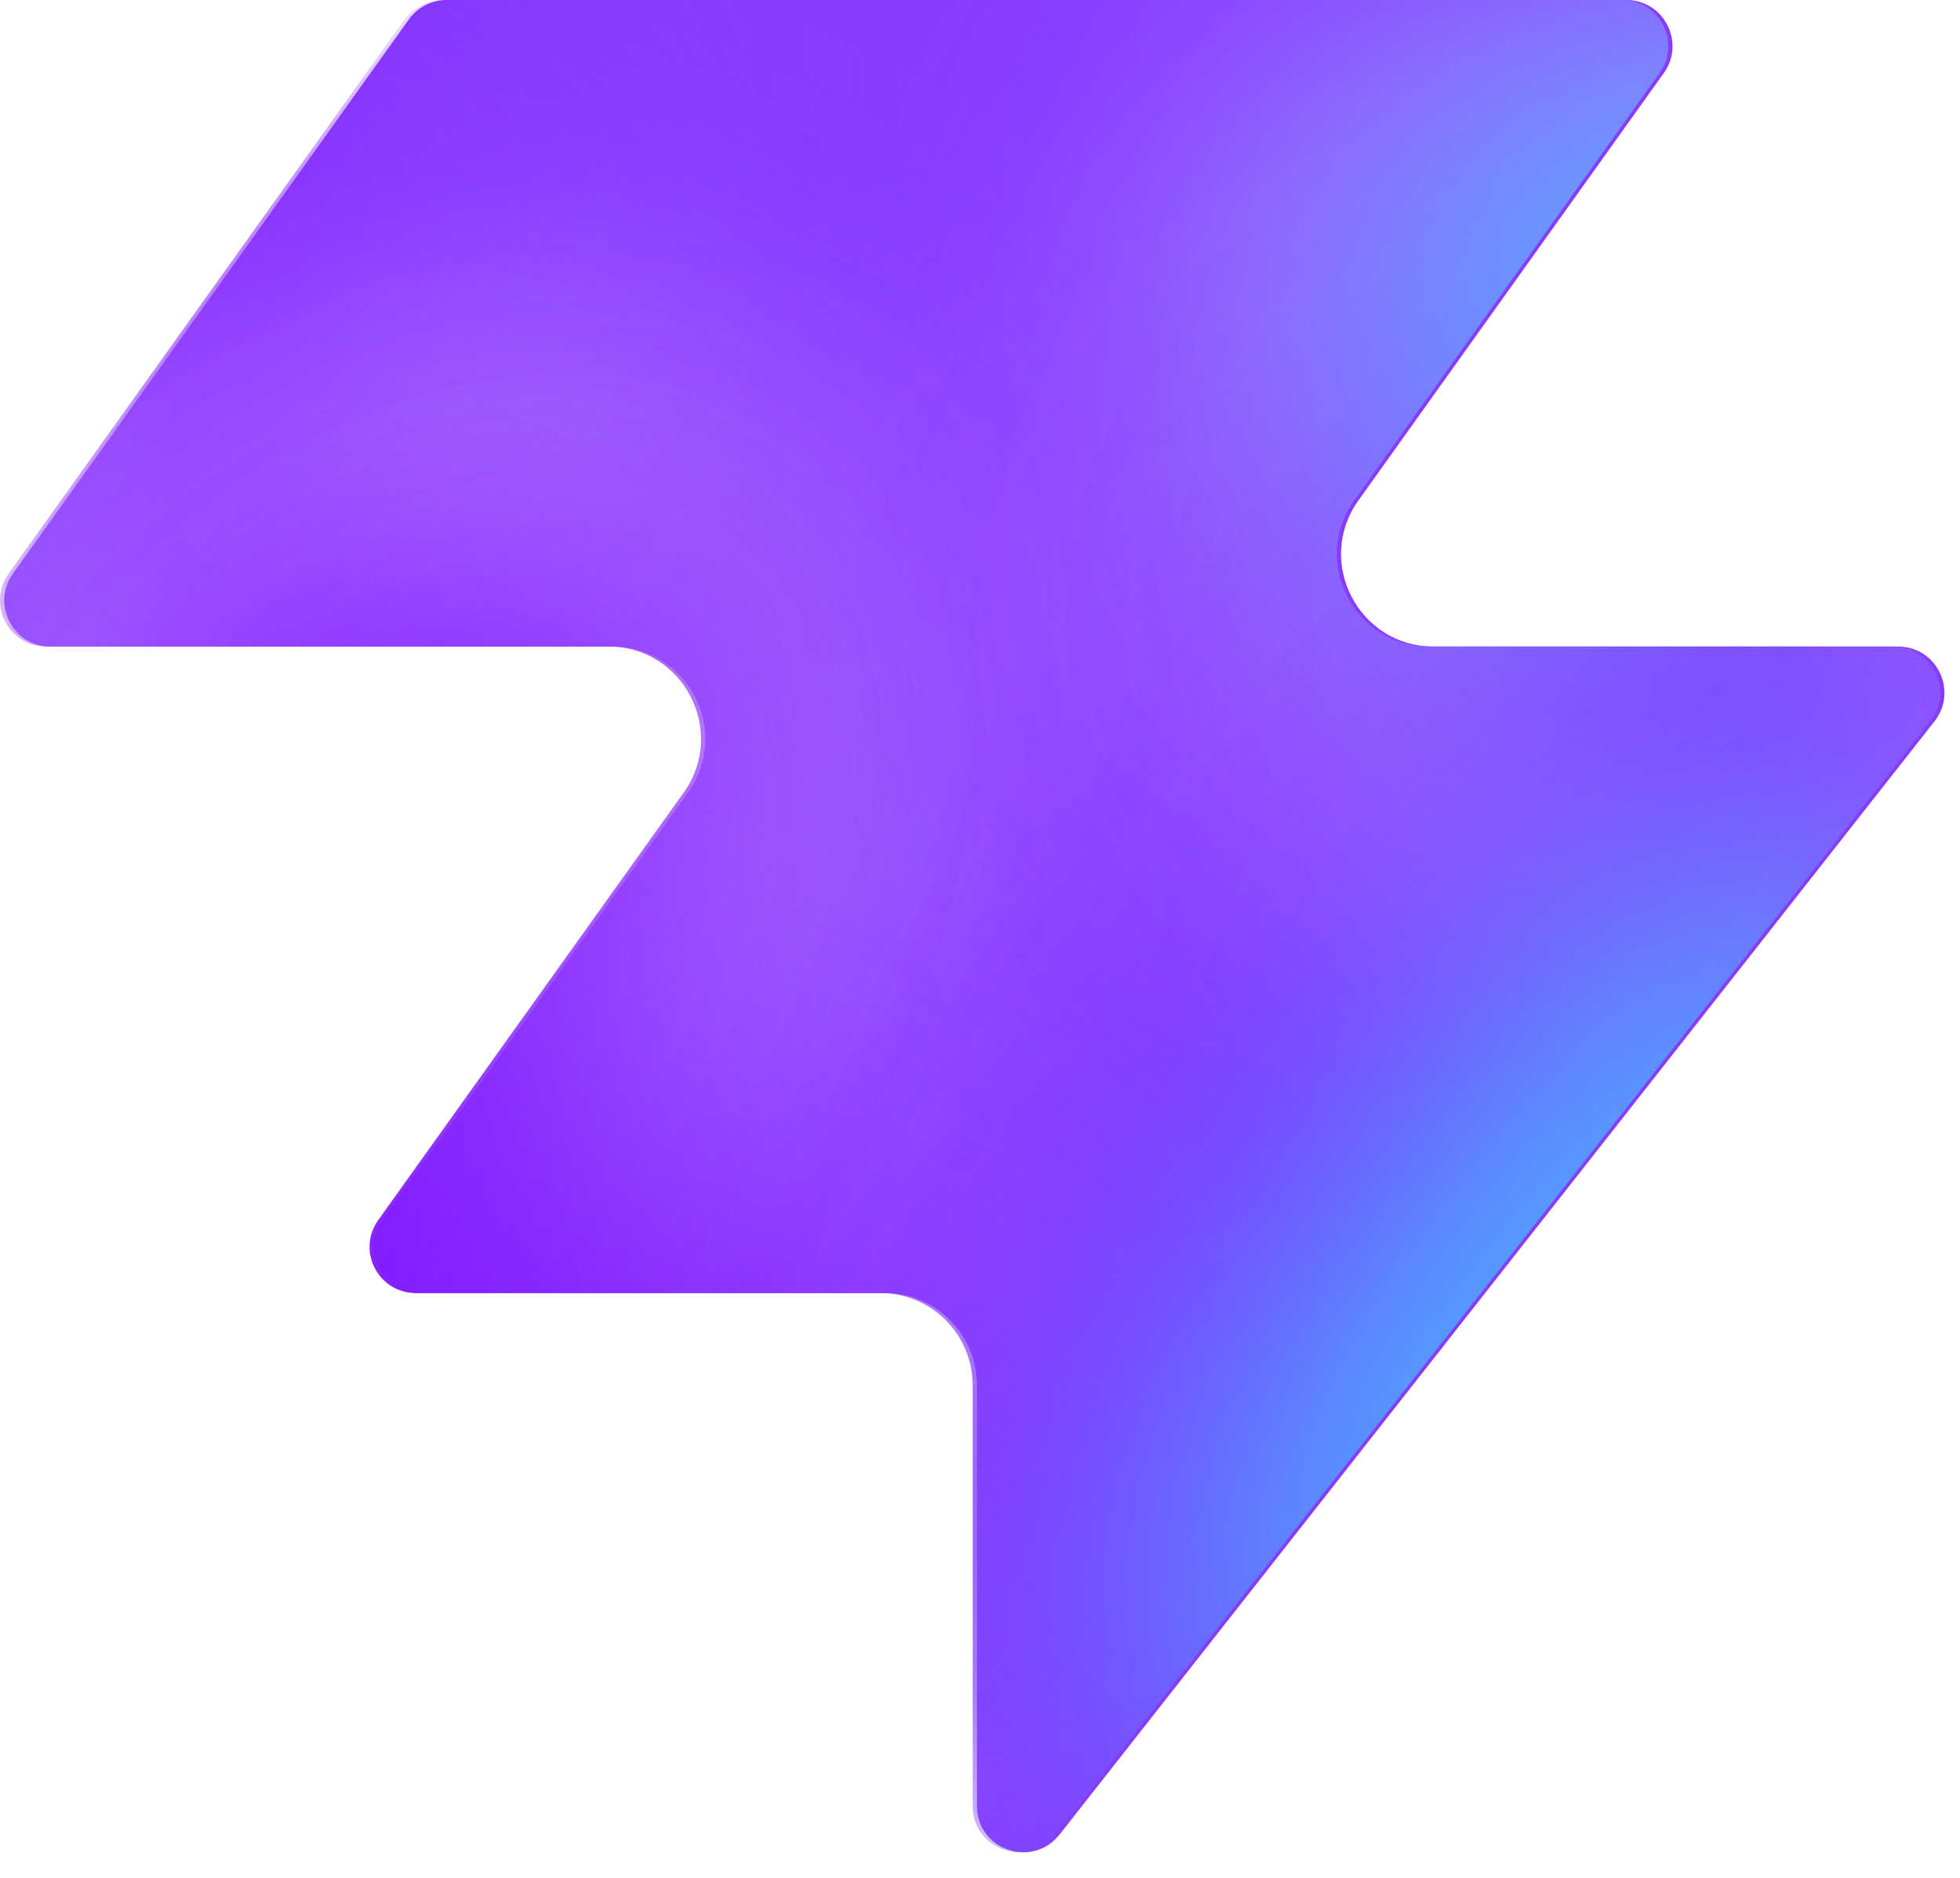
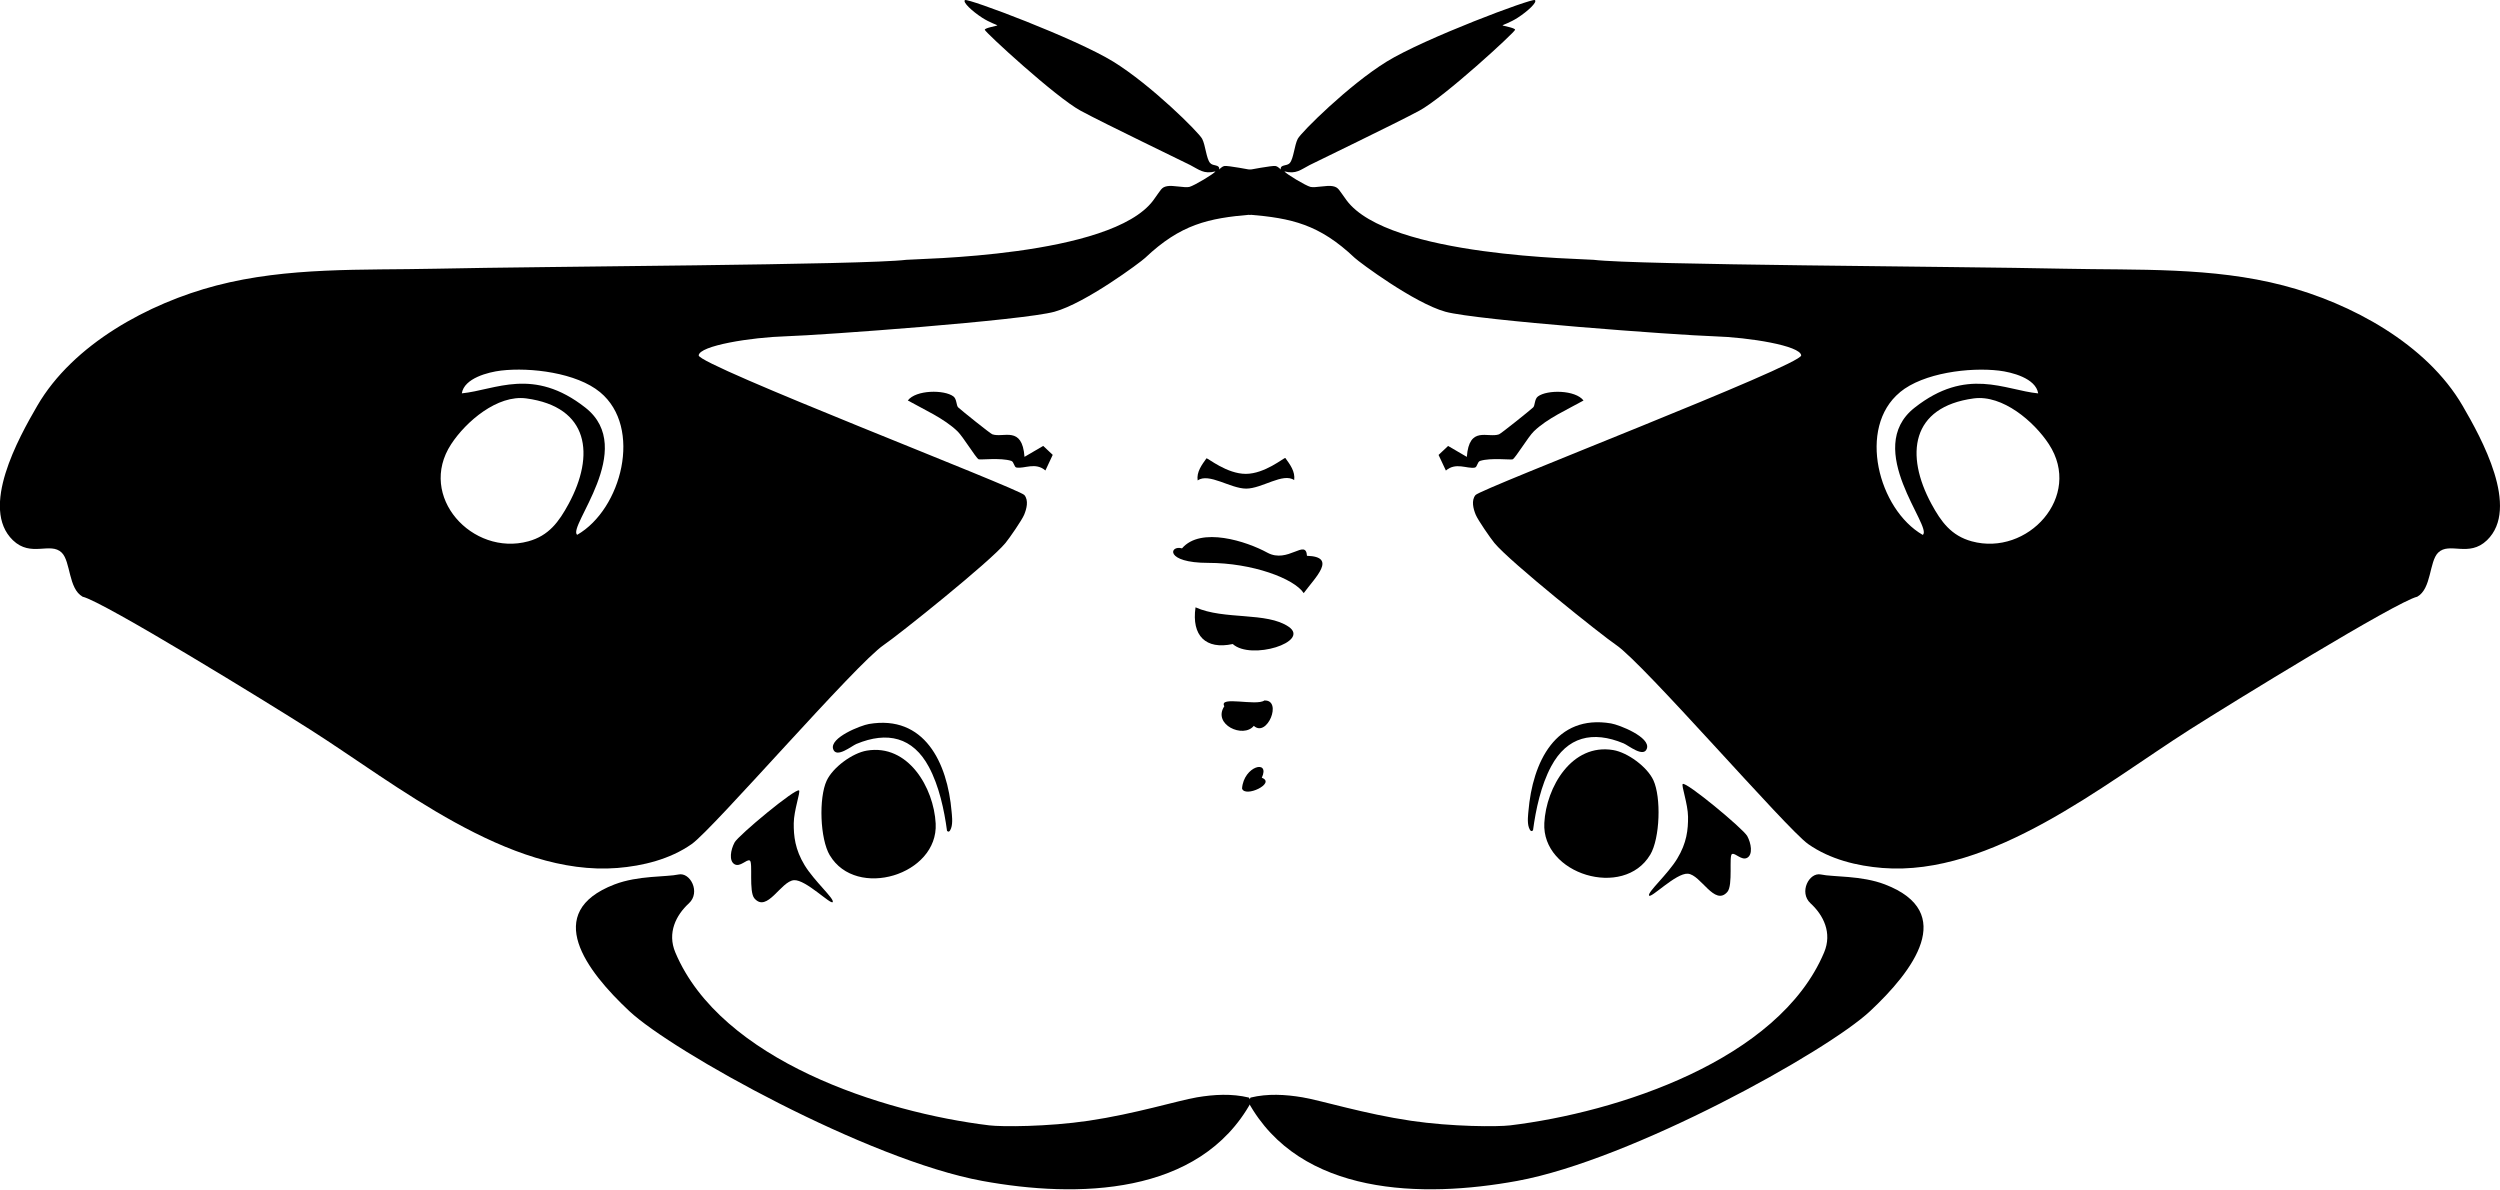
- <svg xmlns="http://www.w3.org/2000/svg" width="48" height="46" fill="none" viewBox="0 0 48 46">
-   <path fill="#863bff" d="M25.946 44.938c-.664.845-2.021.375-2.021-.698V33.937a2.26 2.26 0 0 0-2.262-2.262H10.287c-.92 0-1.456-1.04-.92-1.788l7.48-10.471c1.07-1.497 0-3.578-1.842-3.578H1.237c-.92 0-1.456-1.04-.92-1.788L10.013.474c.214-.297.556-.474.92-.474h28.894c.92 0 1.456 1.04.92 1.788l-7.48 10.471c-1.07 1.498 0 3.579 1.842 3.579h11.377c.943 0 1.473 1.088.89 1.83L25.947 44.94z" style="fill:#863bff;fill:color(display-p3 .525 .23 1);fill-opacity:1" />
-   <mask id="a" width="48" height="46" x="0" y="0" maskUnits="userSpaceOnUse" style="mask-type:alpha">
-     <path fill="#000" d="M25.842 44.938c-.664.844-2.021.375-2.021-.698V33.937a2.26 2.26 0 0 0-2.262-2.262H10.183c-.92 0-1.456-1.04-.92-1.788l7.48-10.471c1.07-1.498 0-3.579-1.842-3.579H1.133c-.92 0-1.456-1.04-.92-1.787L9.91.473c.214-.297.556-.474.92-.474h28.894c.92 0 1.456 1.04.92 1.788l-7.48 10.471c-1.07 1.498 0 3.578 1.842 3.578h11.377c.943 0 1.473 1.088.89 1.832L25.843 44.94z" style="fill:#000;fill-opacity:1" />
-   </mask>
-   <g mask="url(#a)">
-     <g filter="url(#b)">
-       <ellipse cx="5.508" cy="14.704" fill="#ede6ff" rx="5.508" ry="14.704" style="fill:#ede6ff;fill:color(display-p3 .927 .903 1);fill-opacity:1" transform="matrix(.00324 1 1 -.00324 -4.47 31.516)" />
-     </g>
-     <g filter="url(#c)">
-       <ellipse cx="10.399" cy="29.851" fill="#ede6ff" rx="10.399" ry="29.851" style="fill:#ede6ff;fill:color(display-p3 .927 .903 1);fill-opacity:1" transform="matrix(.00324 1 1 -.00324 -39.328 7.883)" />
-     </g>
-     <g filter="url(#d)">
-       <ellipse cx="5.508" cy="30.487" fill="#7e14ff" rx="5.508" ry="30.487" style="fill:#7e14ff;fill:color(display-p3 .492 .077 1);fill-opacity:1" transform="rotate(89.814 -25.913 -14.639)scale(1 -1)" />
-     </g>
-     <g filter="url(#e)">
-       <ellipse cx="5.508" cy="30.599" fill="#7e14ff" rx="5.508" ry="30.599" style="fill:#7e14ff;fill:color(display-p3 .492 .077 1);fill-opacity:1" transform="rotate(89.814 -32.644 -3.334)scale(1 -1)" />
-     </g>
-     <g filter="url(#f)">
-       <ellipse cx="5.508" cy="30.599" fill="#7e14ff" rx="5.508" ry="30.599" style="fill:#7e14ff;fill:color(display-p3 .492 .077 1);fill-opacity:1" transform="matrix(.00324 1 1 -.00324 -34.34 30.47)" />
-     </g>
-     <g filter="url(#g)">
-       <ellipse cx="14.072" cy="22.078" fill="#ede6ff" rx="14.072" ry="22.078" style="fill:#ede6ff;fill:color(display-p3 .927 .903 1);fill-opacity:1" transform="rotate(93.35 24.506 48.493)scale(-1 1)" />
-     </g>
-     <g filter="url(#h)">
-       <ellipse cx="3.47" cy="21.501" fill="#7e14ff" rx="3.47" ry="21.501" style="fill:#7e14ff;fill:color(display-p3 .492 .077 1);fill-opacity:1" transform="rotate(89.009 28.708 47.59)scale(-1 1)" />
-     </g>
-     <g filter="url(#i)">
-       <ellipse cx="3.47" cy="21.501" fill="#7e14ff" rx="3.47" ry="21.501" style="fill:#7e14ff;fill:color(display-p3 .492 .077 1);fill-opacity:1" transform="rotate(89.009 28.708 47.59)scale(-1 1)" />
-     </g>
-     <g filter="url(#j)">
-       <ellipse cx=".387" cy="8.972" fill="#7e14ff" rx="4.407" ry="29.108" style="fill:#7e14ff;fill:color(display-p3 .492 .077 1);fill-opacity:1" transform="rotate(39.51 .387 8.972)" />
-     </g>
-     <g filter="url(#k)">
-       <ellipse cx="47.523" cy="-6.092" fill="#7e14ff" rx="4.407" ry="29.108" style="fill:#7e14ff;fill:color(display-p3 .492 .077 1);fill-opacity:1" transform="rotate(37.892 47.523 -6.092)" />
-     </g>
-     <g filter="url(#l)">
-       <ellipse cx="41.412" cy="6.333" fill="#47bfff" rx="5.971" ry="9.665" style="fill:#47bfff;fill:color(display-p3 .28 .748 1);fill-opacity:1" transform="rotate(37.892 41.412 6.333)" />
-     </g>
-     <g filter="url(#m)">
-       <ellipse cx="-1.879" cy="38.332" fill="#7e14ff" rx="4.407" ry="29.108" style="fill:#7e14ff;fill:color(display-p3 .492 .077 1);fill-opacity:1" transform="rotate(37.892 -1.88 38.332)" />
-     </g>
-     <g filter="url(#n)">
-       <ellipse cx="-1.879" cy="38.332" fill="#7e14ff" rx="4.407" ry="29.108" style="fill:#7e14ff;fill:color(display-p3 .492 .077 1);fill-opacity:1" transform="rotate(37.892 -1.88 38.332)" />
-     </g>
-     <g filter="url(#o)">
-       <ellipse cx="35.651" cy="29.907" fill="#7e14ff" rx="4.407" ry="29.108" style="fill:#7e14ff;fill:color(display-p3 .492 .077 1);fill-opacity:1" transform="rotate(37.892 35.651 29.907)" />
-     </g>
-     <g filter="url(#p)">
-       <ellipse cx="38.418" cy="32.4" fill="#47bfff" rx="5.971" ry="15.297" style="fill:#47bfff;fill:color(display-p3 .28 .748 1);fill-opacity:1" transform="rotate(37.892 38.418 32.4)" />
+ <svg xmlns="http://www.w3.org/2000/svg" id="Calque_2" data-name="Calque 2" viewBox="0 0 628.82 299.16">
+   <g id="Simplification_3" data-name="Simplification 3">
+     <g>
+       <path d="M264.8,114.42l-2.4-2.26-4.71,2.75c-.58-7.95-5.3-4.69-8.09-5.67-.52-.18-7.7-5.95-8.59-6.77-.5-.46-.32-2.1-1.2-2.76-2.31-1.73-9.42-1.67-11.47,1.02,4.04,2.27,9.12,4.5,12.49,7.75,1.44,1.39,4.58,6.64,5.32,7.04.37.2,5.55-.45,8.2.4.72.23.7,1.58,1.33,1.68,2.01.34,4.76-1.42,7.27.74l1.84-3.93Z" />
+       <path d="M370.96,117.61c.63-.11.61-1.45,1.33-1.68,2.65-.85,7.84-.2,8.2-.4.74-.4,3.89-5.66,5.32-7.04,3.37-3.26,8.45-5.48,12.49-7.75-2.04-2.69-9.16-2.75-11.47-1.02-.89.66-.7,2.3-1.2,2.76-.89.82-8.08,6.59-8.59,6.77-2.79.99-7.51-2.27-8.09,5.67l-4.71-2.75-2.4,2.26,1.84,3.93c2.51-2.16,5.26-.4,7.27-.74Z" />
+       <g>
+         <path d="M328.74,139.8c7.72.23,2.05,5.46-.82,9.39-2.39-3.67-12.93-7.61-24.01-7.61s-9.76-4.55-6.6-3.65c4.72-5.54,16.28-1.76,21.46,1.08,5.19,2.83,9.69-3.63,9.97.79Z" />
+         <path d="M324.14,157.65c5.52,3.8-9.47,8.5-14.07,4.34-6.78,1.47-10.4-2.07-9.36-9.23,7.19,3.24,17.91,1.09,23.43,4.89Z" />
+         <path d="M315.37,182.57c-2.63,3.25-10.45-.33-7.42-4.93-1.49-2.71,7.99.03,10.08-1.45,4.61-.17.69,9.44-2.66,6.38Z" />
+         <path d="M317.38,195.63c3.65,1.35-4.25,5.12-4.97,2.7.42-5.68,7.13-7.41,4.97-2.7Z" />
+         <path d="M323.29,115.19c-.38-.06-5.15,3.98-9.91,4s-9.56-3.97-9.91-3.92c-1.17,1.64-2.54,3.42-2.23,5.57,2.83-1.99,8.24,2.06,12.21,2.06s9.29-4.09,12.07-2.14c.31-2.15-1.05-3.93-2.22-5.56Z" />
+       </g>
+       <path d="M314.56,276.05s0,.01-.01.02c4.3-1.04,8.74-.79,13.08-.06,4.8.82,15.53,4.16,27.24,5.89,10.34,1.53,21.85,1.54,24.98,1.16,26.8-3.24,67.51-16.32,78.96-43.48,2.09-4.95-.18-9.41-3.4-12.36-3.02-2.77-.35-7.92,2.62-7.26s10.14.21,16.09,2.5c18.26,7.02,7.1,21.73-3.74,31.87-10.84,10.15-59.96,37.43-88.8,42.71-23.71,4.34-54.59,3.83-67.64-19.9" />
+       <path d="M314.12,276.05s0,.01.01.02c-4.3-1.04-8.74-.79-13.08-.06-4.8.82-15.53,4.16-27.24,5.89-10.34,1.53-21.85,1.54-24.98,1.16-26.8-3.24-67.51-16.32-78.96-43.48-2.09-4.95.18-9.41,3.4-12.36,3.02-2.77.35-7.92-2.62-7.26s-10.14.21-16.09,2.5c-18.26,7.02-7.1,21.73,3.74,31.87,10.84,10.15,59.96,37.43,88.8,42.71,23.71,4.34,54.59,3.83,67.64-19.9" />
+       <g>
+         <path d="M314.15,53.98c10.69.9,17.65,2.4,26.61,10.89,1.13,1.07,14.94,11.36,22.8,13.54,7.86,2.17,58.48,5.9,67.45,6.17,8.97.27,21.86,2.37,22.04,4.81s-80.57,33.5-81.92,35.13c-1.11,1.35-.56,3.47.06,4.96.57,1.36,3.67,5.85,4.69,7.09,3.93,4.78,27.05,23.25,30.6,25.64,6.96,4.68,42.83,46.22,48.32,50.09,5.49,3.87,12.37,5.52,18.69,6.02,27.37,2.19,55.74-21.1,77.26-34.79,10.55-6.71,52.15-32.28,57.26-33.44,3.61-2.03,2.98-8.83,5.25-11.08,2.84-2.8,7.73,1.27,12.29-3.13,8.36-8.08-1.4-25.68-6.13-33.81-9.02-15.54-28.05-25.82-45.03-30.25-17.99-4.7-36.72-3.83-55.18-4.23-27.23-.59-107.76-.93-118.39-2.24-2.29-.28-51.51-.66-62.12-14.97-1.96-2.64-1.97-3.25-3.47-3.55s-4.42.47-5.61.18-6.17-3.29-6.56-3.9c2.98.76,4.09-.43,6.35-1.59s21.31-10.3,27.57-13.67c6.27-3.37,24.14-19.84,24.11-20.36s-3.13-.97-3.17-1.12c-.02-.07,1.94-.69,3.84-1.92,2.48-1.6,5-3.93,4.31-4.43-.7-.51-27.8,9.63-37.3,15.49-9.5,5.86-21.51,17.79-22.35,19.41-.85,1.66-1.03,4.93-1.98,6.06-.77.92-2.43.26-2.31,1.67,0,0-.58-.76-1.34-.9s-6.8,1-6.8,1M485.81,126.75c-6.66-12.3-5.2-24.41,10.65-26.54,7.23-.97,15.15,5.79,18.89,11.51,8.6,13.15-5.36,28.27-19.39,24.44-5.17-1.41-7.71-4.91-10.15-9.41ZM477.89,98.65c5.91-4.88,17.49-6.3,24.9-5.43,3.21.38,9.28,1.91,9.87,5.73-8.45-.83-17.95-6.75-31.1,3.61-13.15,10.35,4.75,30.12,2.06,31.98-11.15-6.41-16.52-26.97-5.73-35.87Z" />
+         <path d="M314.81,42.75s-6.04-1.14-6.8-1-1.34.9-1.34.9c.12-1.41-1.53-.75-2.31-1.67-.95-1.13-1.13-4.4-1.98-6.06-.84-1.62-12.85-13.55-22.35-19.41C270.52,9.65,243.42-.49,242.72.02c-.68.5,1.84,2.83,4.31,4.43,1.9,1.23,3.86,1.85,3.84,1.92-.04.16-3.14.61-3.17,1.12s17.85,16.98,24.11,20.36,25.31,12.51,27.57,13.67,3.37,2.34,6.35,1.59c-.38.61-5.37,3.6-6.56,3.9s-4.11-.47-5.61-.18-1.51.9-3.47,3.55c-10.61,14.31-59.83,14.69-62.12,14.97-10.62,1.31-91.15,1.64-118.39,2.24-18.45.4-37.18-.47-55.18,4.23-16.98,4.44-36.01,14.71-45.03,30.25-4.73,8.14-14.49,25.73-6.13,33.81,4.56,4.4,9.44.33,12.29,3.13,2.27,2.24,1.65,9.05,5.25,11.08,5.11,1.15,46.72,26.73,57.26,33.44,21.52,13.68,49.89,36.98,77.26,34.79,6.32-.51,13.2-2.16,18.69-6.02,5.49-3.87,41.36-45.41,48.32-50.09,3.55-2.39,26.67-20.86,30.6-25.64,1.02-1.24,4.12-5.73,4.69-7.09.62-1.49,1.18-3.61.06-4.96-1.35-1.63-82.1-32.69-81.92-35.13s13.07-4.54,22.04-4.81c8.97-.27,59.59-3.99,67.45-6.17,7.86-2.17,21.66-12.46,22.8-13.54,8.96-8.48,15.92-9.99,26.61-10.89M132.87,136.16c-14.03,3.82-27.99-11.29-19.39-24.44,3.74-5.72,11.66-12.48,18.89-11.51,15.85,2.13,17.31,14.24,10.65,26.54-2.44,4.5-4.97,8-10.15,9.41ZM145.2,134.53c-2.69-1.86,15.21-21.62,2.06-31.98-13.15-10.35-22.65-4.44-31.1-3.61.59-3.82,6.67-5.35,9.87-5.73,7.41-.87,19,.55,24.9,5.43,10.78,8.9,5.41,29.46-5.73,35.87Z" />
+       </g>
+       <path d="M184.76,211.92c-.99,1.83-1.45,4.61-.02,5.45s3.04-1.33,3.86-.92-.3,7.82,1.15,9.51c3.21,3.74,6.67-4.34,9.96-4.57,2.98-.2,9.34,6.34,9.75,5.49s-4.67-5.29-7.08-9.26c-2.41-3.97-2.76-7.33-2.73-10.55s1.72-7.85,1.34-8.24c-.74-.77-15.25,11.26-16.24,13.09Z" />
+       <path d="M423.25,197.2c-.38.39,1.31,5.03,1.34,8.24s-.31,6.58-2.73,10.55c-2.41,3.97-7.49,8.4-7.08,9.26s6.77-5.69,9.75-5.49c3.28.22,6.74,8.31,9.96,4.57,1.45-1.69.33-9.1,1.15-9.51s2.43,1.76,3.86.92.98-3.62-.02-5.45-15.5-13.86-16.24-13.09Z" />
+       <g>
+         <path d="M208.72,215.13c6.65,11.19,27.32,4.94,26.63-8-.48-9.01-6.92-20.07-17.32-18.33-3.63.61-8.54,4.2-10.11,7.58-2,4.33-1.67,14.61.79,18.75Z" />
+         <path d="M215.44,187.11c7.73-3.21,14.19-1.72,18.21,5.81,2.55,4.76,3.85,10.8,4.55,16.04.42.49.76.1,1.03-.64.5-1.34.16-3.63.13-4.11-1.04-12.44-6.89-24.46-20.78-22.11-2.07.35-9.96,3.45-9.02,6.31.79,2.42,4.67-.8,5.87-1.3Z" />
+         <g>
+           <path d="M415.07,214.99c-6.65,11.19-27.32,4.94-26.63-8,.48-9.01,6.92-20.07,17.32-18.33,3.63.61,8.54,4.2,10.11,7.58,2,4.33,1.67,14.61-.79,18.75Z" />
+           <path d="M408.36,186.97c-7.73-3.21-14.19-1.72-18.21,5.81-2.55,4.76-3.85,10.8-4.55,16.04-.42.49-.76.1-1.03-.64-.5-1.34-.16-3.63-.13-4.11,1.04-12.44,6.89-24.46,20.78-22.11,2.07.35,9.96,3.45,9.02,6.31-.79,2.42-4.67-.8-5.87-1.3Z" />
+         </g>
+       </g>
    </g>
  </g>
-   <defs>
-     <filter id="b" width="60.045" height="41.654" x="-19.77" y="16.149" color-interpolation-filters="sRGB" filterUnits="userSpaceOnUse">
-       <feFlood flood-opacity="0" result="BackgroundImageFix" />
-       <feBlend in="SourceGraphic" in2="BackgroundImageFix" result="shape" />
-       <feGaussianBlur result="effect1_foregroundBlur_2002_17158" stdDeviation="7.659" />
-     </filter>
-     <filter id="c" width="90.34" height="51.437" x="-54.613" y="-7.533" color-interpolation-filters="sRGB" filterUnits="userSpaceOnUse">
-       <feFlood flood-opacity="0" result="BackgroundImageFix" />
-       <feBlend in="SourceGraphic" in2="BackgroundImageFix" result="shape" />
-       <feGaussianBlur result="effect1_foregroundBlur_2002_17158" stdDeviation="7.659" />
-     </filter>
-     <filter id="d" width="79.355" height="29.4" x="-49.64" y="2.03" color-interpolation-filters="sRGB" filterUnits="userSpaceOnUse">
-       <feFlood flood-opacity="0" result="BackgroundImageFix" />
-       <feBlend in="SourceGraphic" in2="BackgroundImageFix" result="shape" />
-       <feGaussianBlur result="effect1_foregroundBlur_2002_17158" stdDeviation="4.596" />
-     </filter>
-     <filter id="e" width="79.579" height="29.4" x="-45.045" y="20.029" color-interpolation-filters="sRGB" filterUnits="userSpaceOnUse">
-       <feFlood flood-opacity="0" result="BackgroundImageFix" />
-       <feBlend in="SourceGraphic" in2="BackgroundImageFix" result="shape" />
-       <feGaussianBlur result="effect1_foregroundBlur_2002_17158" stdDeviation="4.596" />
-     </filter>
-     <filter id="f" width="79.579" height="29.4" x="-43.513" y="21.178" color-interpolation-filters="sRGB" filterUnits="userSpaceOnUse">
-       <feFlood flood-opacity="0" result="BackgroundImageFix" />
-       <feBlend in="SourceGraphic" in2="BackgroundImageFix" result="shape" />
-       <feGaussianBlur result="effect1_foregroundBlur_2002_17158" stdDeviation="4.596" />
-     </filter>
-     <filter id="g" width="74.749" height="58.852" x="15.756" y="-17.901" color-interpolation-filters="sRGB" filterUnits="userSpaceOnUse">
-       <feFlood flood-opacity="0" result="BackgroundImageFix" />
-       <feBlend in="SourceGraphic" in2="BackgroundImageFix" result="shape" />
-       <feGaussianBlur result="effect1_foregroundBlur_2002_17158" stdDeviation="7.659" />
-     </filter>
-     <filter id="h" width="61.377" height="25.362" x="23.548" y="2.284" color-interpolation-filters="sRGB" filterUnits="userSpaceOnUse">
-       <feFlood flood-opacity="0" result="BackgroundImageFix" />
-       <feBlend in="SourceGraphic" in2="BackgroundImageFix" result="shape" />
-       <feGaussianBlur result="effect1_foregroundBlur_2002_17158" stdDeviation="4.596" />
-     </filter>
-     <filter id="i" width="61.377" height="25.362" x="23.548" y="2.284" color-interpolation-filters="sRGB" filterUnits="userSpaceOnUse">
-       <feFlood flood-opacity="0" result="BackgroundImageFix" />
-       <feBlend in="SourceGraphic" in2="BackgroundImageFix" result="shape" />
-       <feGaussianBlur result="effect1_foregroundBlur_2002_17158" stdDeviation="4.596" />
-     </filter>
-     <filter id="j" width="56.045" height="63.649" x="-27.636" y="-22.853" color-interpolation-filters="sRGB" filterUnits="userSpaceOnUse">
-       <feFlood flood-opacity="0" result="BackgroundImageFix" />
-       <feBlend in="SourceGraphic" in2="BackgroundImageFix" result="shape" />
-       <feGaussianBlur result="effect1_foregroundBlur_2002_17158" stdDeviation="4.596" />
-     </filter>
-     <filter id="k" width="54.814" height="64.646" x="20.116" y="-38.415" color-interpolation-filters="sRGB" filterUnits="userSpaceOnUse">
-       <feFlood flood-opacity="0" result="BackgroundImageFix" />
-       <feBlend in="SourceGraphic" in2="BackgroundImageFix" result="shape" />
-       <feGaussianBlur result="effect1_foregroundBlur_2002_17158" stdDeviation="4.596" />
-     </filter>
-     <filter id="l" width="33.541" height="35.313" x="24.641" y="-11.323" color-interpolation-filters="sRGB" filterUnits="userSpaceOnUse">
-       <feFlood flood-opacity="0" result="BackgroundImageFix" />
-       <feBlend in="SourceGraphic" in2="BackgroundImageFix" result="shape" />
-       <feGaussianBlur result="effect1_foregroundBlur_2002_17158" stdDeviation="4.596" />
-     </filter>
-     <filter id="m" width="54.814" height="64.646" x="-29.286" y="6.009" color-interpolation-filters="sRGB" filterUnits="userSpaceOnUse">
-       <feFlood flood-opacity="0" result="BackgroundImageFix" />
-       <feBlend in="SourceGraphic" in2="BackgroundImageFix" result="shape" />
-       <feGaussianBlur result="effect1_foregroundBlur_2002_17158" stdDeviation="4.596" />
-     </filter>
-     <filter id="n" width="54.814" height="64.646" x="-29.286" y="6.009" color-interpolation-filters="sRGB" filterUnits="userSpaceOnUse">
-       <feFlood flood-opacity="0" result="BackgroundImageFix" />
-       <feBlend in="SourceGraphic" in2="BackgroundImageFix" result="shape" />
-       <feGaussianBlur result="effect1_foregroundBlur_2002_17158" stdDeviation="4.596" />
-     </filter>
-     <filter id="o" width="54.814" height="64.646" x="8.244" y="-2.416" color-interpolation-filters="sRGB" filterUnits="userSpaceOnUse">
-       <feFlood flood-opacity="0" result="BackgroundImageFix" />
-       <feBlend in="SourceGraphic" in2="BackgroundImageFix" result="shape" />
-       <feGaussianBlur result="effect1_foregroundBlur_2002_17158" stdDeviation="4.596" />
-     </filter>
-     <filter id="p" width="39.409" height="43.623" x="18.713" y="10.588" color-interpolation-filters="sRGB" filterUnits="userSpaceOnUse">
-       <feFlood flood-opacity="0" result="BackgroundImageFix" />
-       <feBlend in="SourceGraphic" in2="BackgroundImageFix" result="shape" />
-       <feGaussianBlur result="effect1_foregroundBlur_2002_17158" stdDeviation="4.596" />
-     </filter>
-   </defs>
</svg>
